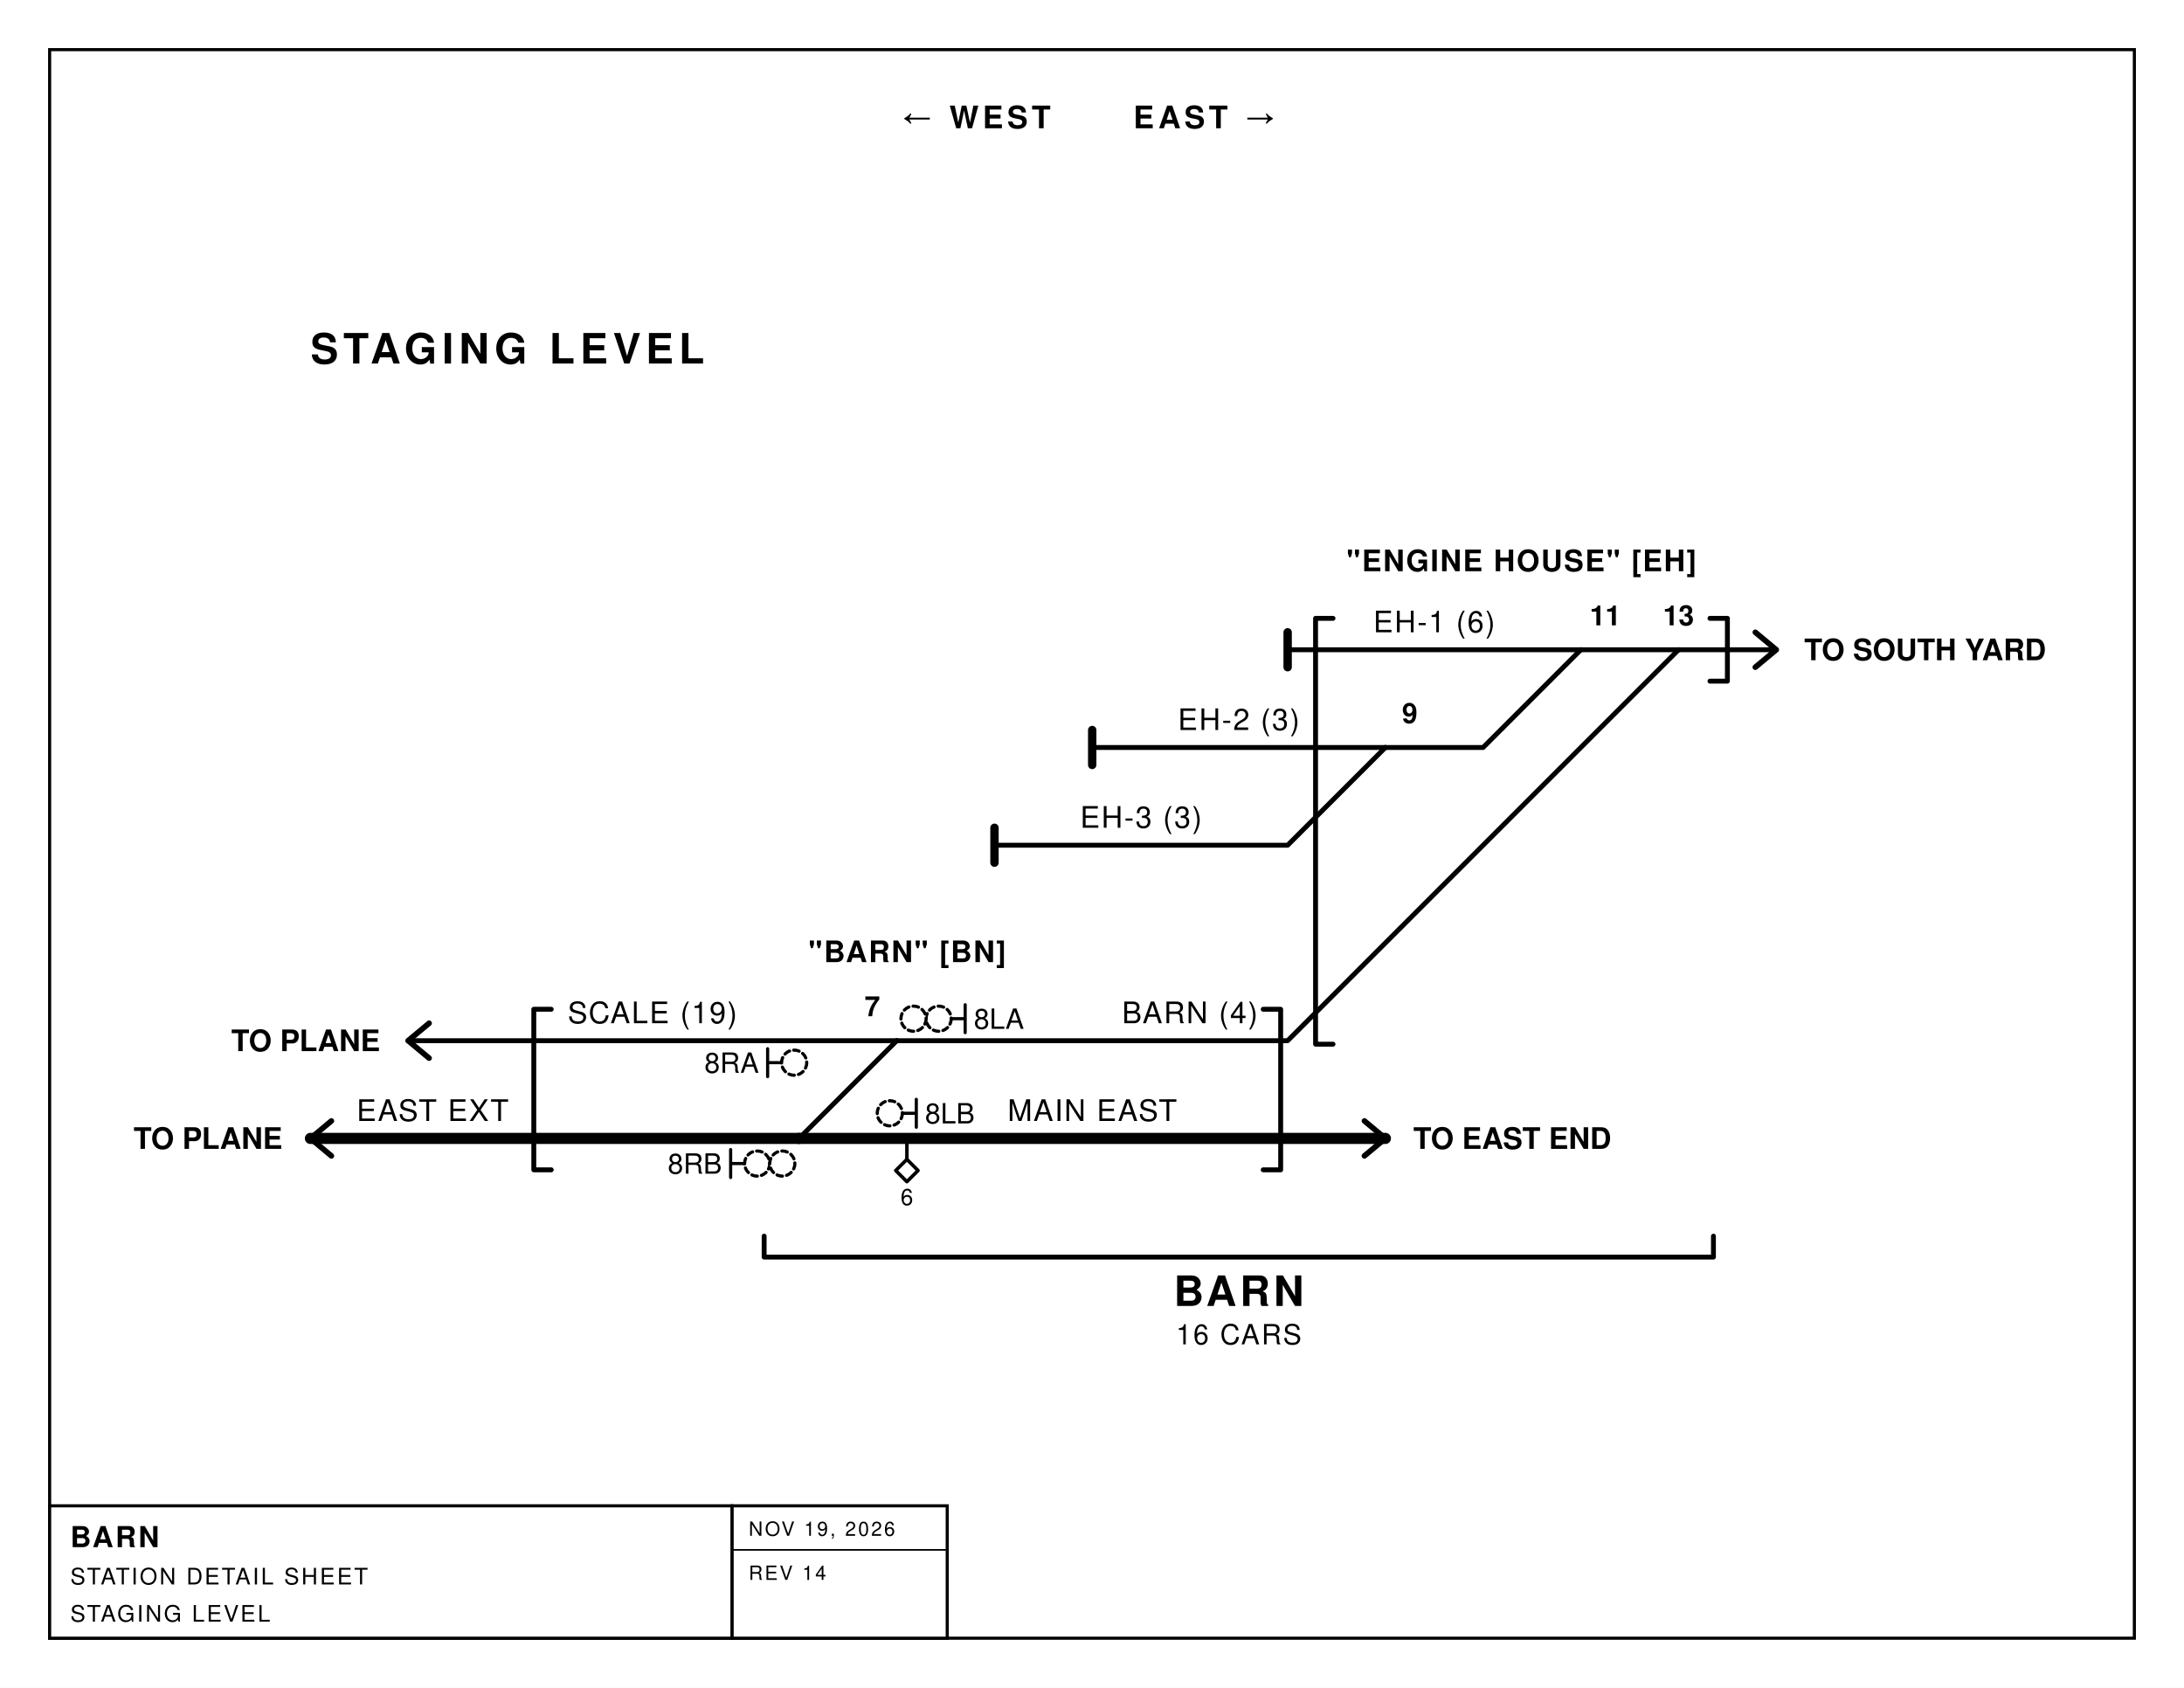
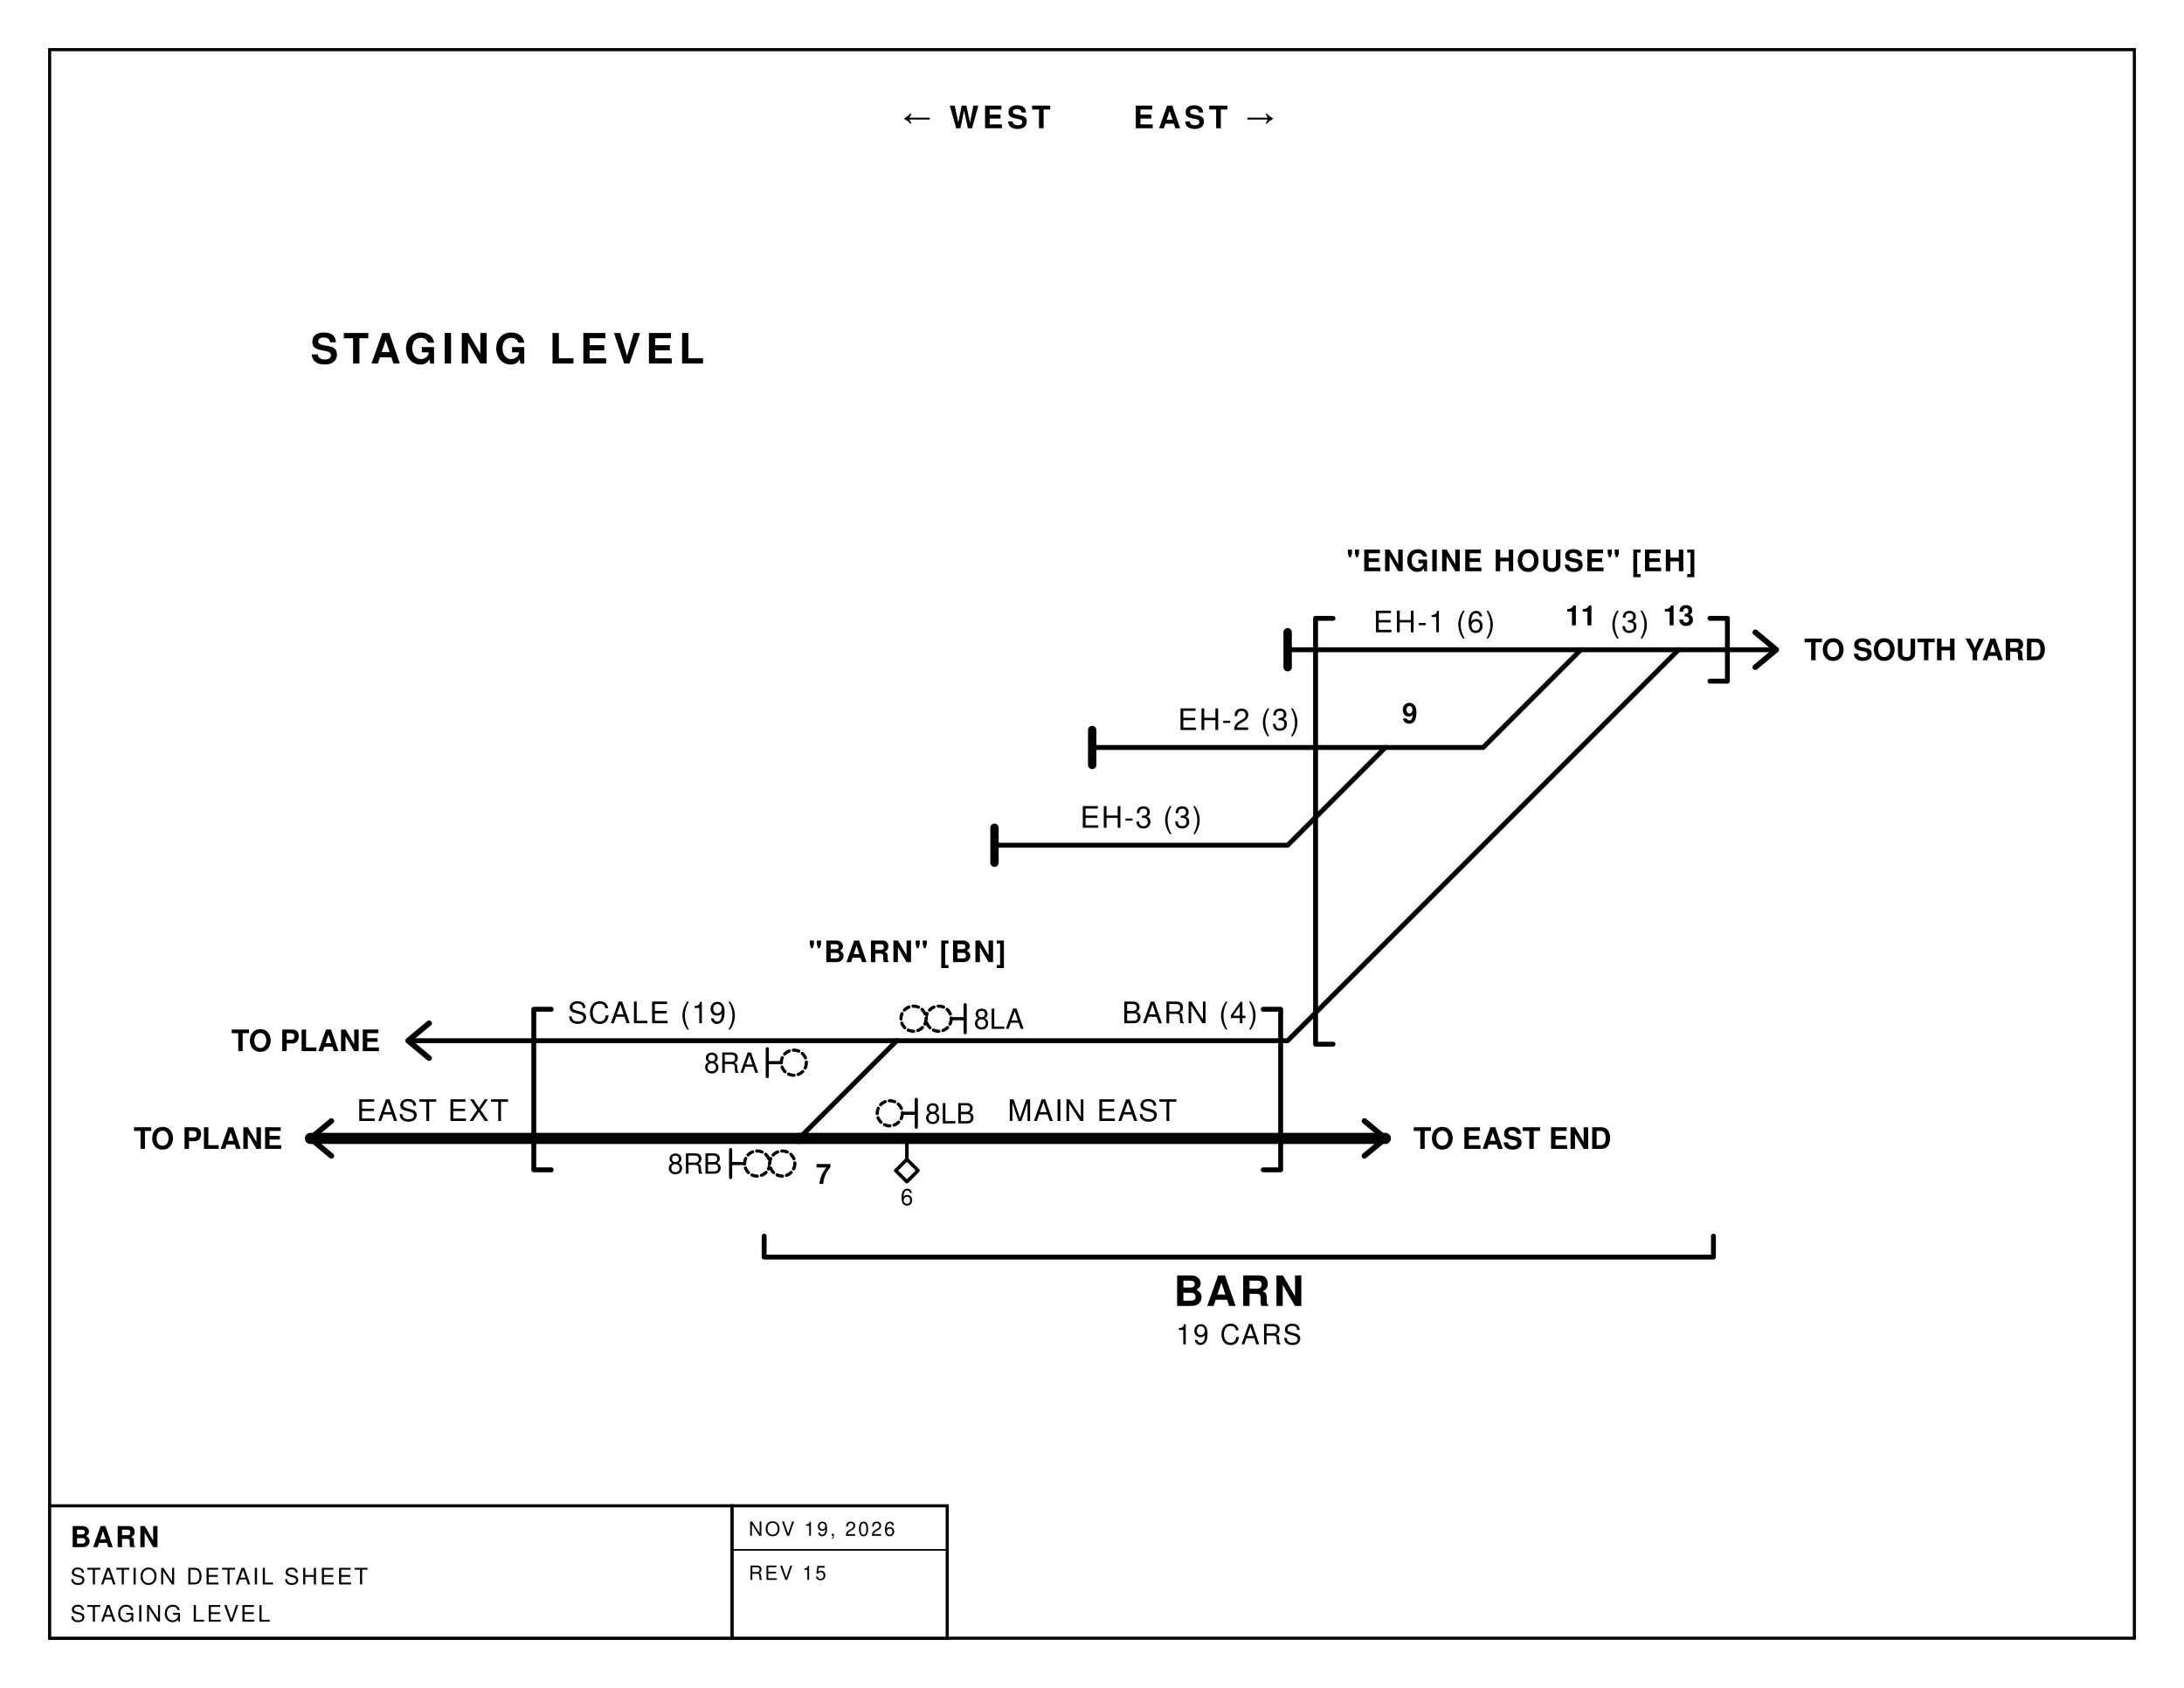
<svg xmlns="http://www.w3.org/2000/svg" viewBox="0 0 1056 816" width="1056" height="816" font-family="'Helvetica Neue',Helvetica,Arial,sans-serif">
  <rect width="1056" height="816" fill="#fff" />
  <rect x="24" y="24" width="1008" height="768" fill="none" stroke="#000" stroke-width="1.5" />
  <g transform="translate(150.1,169.0) scale(1.6875)" fill="none" stroke="#000" stroke-linecap="round" stroke-linejoin="round">
    <path d="M0.0,226.0 L140.0,226.0" stroke-width="3.2" />
    <path d="M140.0,226.0 L308.0,226.0" stroke-width="3.2" />
+     <path d="M140.0,226.0 L168.0,198.0" stroke-width="1.4" />
    <path d="M28.0,198.0 L168.0,198.0" stroke-width="1.4" />
+     <path d="M364.0,86.0 L392.0,86.0" stroke-width="1.4" />
    <path d="M168.0,198.0 L280.0,198.0 L392.0,86.0" stroke-width="1.4" />
-     <path d="M392.0,86.0 L420.0,86.0" stroke-width="1.4" />
-     <path d="M364.0,86.0 L392.0,86.0" stroke-width="1.4" />
-     <path d="M280.0,86.0 L364.0,86.0" stroke-width="1.4" />
    <path d="M308.0,114.0 L336.0,114.0 L364.0,86.0" stroke-width="1.4" />
    <path d="M224.0,114.0 L308.0,114.0" stroke-width="1.4" />
    <path d="M196.0,142.0 L280.0,142.0 L308.0,114.0" stroke-width="1.4" />
-     <path d="M140.0,226.0 L168.0,198.0" stroke-width="1.4" />
+     <path d="M280.0,86.0 L364.0,86.0" stroke-width="1.4" />
+     <path d="M392.0,86.0 L420.0,86.0" stroke-width="1.4" />
    <path d="M0.0,226.0 m6,-5 l-6,5 l6,5" stroke-width="1.6" />
    <path d="M308.0,226.0 m-6,-5 l6,5 l-6,5" stroke-width="1.6" />
    <path d="M28.0,198.0 m6,-5 l-6,5 l6,5" stroke-width="1.6" />
-     <path d="M420.0,86.0 m-6,-5 l6,5 l-6,5" stroke-width="1.6" />
-     <path d="M280.0,81.0 L280.0,91.0" stroke-width="2.4" />
    <path d="M224.0,109.0 L224.0,119.0" stroke-width="2.4" />
    <path d="M196.0,137.0 L196.0,147.0" stroke-width="2.4" />
+     <path d="M280.0,81.0 L280.0,91.0" stroke-width="2.4" />
+     <path d="M420.0,86.0 m-6,-5 l6,5 l-6,5" stroke-width="1.6" />
    <path d="M130.0,254 L130.0,260 L402.0,260 L402.0,254" stroke-width="1.4" />
    <path d="M187.6,187.7 L187.6,195.7 M187.6,191.7 L183.6,191.7" stroke-width="0.9" />
    <circle cx="180.0" cy="191.7" r="3.6" stroke-width="0.9" fill="#fff" stroke-dasharray="1.6 1.2" />
    <circle cx="172.8" cy="191.7" r="3.6" stroke-width="0.9" fill="#fff" stroke-dasharray="1.6 1.2" />
    <path d="M173.6,214.8 L173.6,222.8 M173.6,218.8 L169.6,218.8" stroke-width="0.9" />
    <circle cx="166.0" cy="218.8" r="3.6" stroke-width="0.9" fill="#fff" stroke-dasharray="1.6 1.2" />
-     <path d="M131.0,200.3 L131.0,208.3 M131.0,204.3 L135.0,204.3" stroke-width="0.9" />
-     <circle cx="138.6" cy="204.3" r="3.6" stroke-width="0.9" fill="#fff" stroke-dasharray="1.6 1.2" />
+     <path d="M130.9,200.3 L130.9,208.3 M130.9,204.3 L134.9,204.3" stroke-width="0.9" />
+     <circle cx="138.5" cy="204.3" r="3.6" stroke-width="0.9" fill="#fff" stroke-dasharray="1.6 1.2" />
    <path d="M120.4,229.2 L120.4,237.2 M120.4,233.2 L124.4,233.2" stroke-width="0.9" />
    <circle cx="128.0" cy="233.2" r="3.6" stroke-width="0.9" fill="#fff" stroke-dasharray="1.6 1.2" />
    <circle cx="135.2" cy="233.2" r="3.6" stroke-width="0.9" fill="#fff" stroke-dasharray="1.6 1.2" />
    <path d="M69.0,189.0 L64.0,189.0 L64.0,235.0 L69.0,235.0" stroke-width="1.4" />
    <path d="M273.0,189.0 L278.0,189.0 L278.0,235.0 L273.0,235.0" stroke-width="1.4" />
    <path d="M293.0,77.0 L288.0,77.0 L288.0,199.0 L293.0,199.0" stroke-width="1.4" />
    <path d="M401.0,77.0 L406.0,77.0 L406.0,95.0 L401.0,95.0" stroke-width="1.4" />
    <path d="M170.9,226.0 L170.9,232.0" stroke-width="1" />
    <path d="M170.9,232.0 L174.1,235.2 L170.9,238.4 L167.7,235.2 Z" stroke-width="1" fill="#fff" />
    <text x="0.0" y="4.0" font-size="12" text-anchor="start" font-weight="bold" fill="#000" stroke="none" letter-spacing="1.5">STAGING LEVEL</text>
    <text x="-8.0" y="229.0" font-size="8.5" text-anchor="end" font-weight="bold" fill="#000" stroke="none">TO PLANE</text>
    <text x="316.0" y="229.0" font-size="8.5" text-anchor="start" font-weight="bold" fill="#000" stroke="none">TO EAST END</text>
    <text x="20.0" y="201.0" font-size="8.5" text-anchor="end" font-weight="bold" fill="#000" stroke="none">TO PLANE</text>
    <text x="428.0" y="89.0" font-size="8.5" text-anchor="start" font-weight="bold" fill="#000" stroke="none">TO SOUTH YARD</text>
    <text x="266.0" y="274.0" font-size="12" text-anchor="middle" font-weight="bold" fill="#000" stroke="none" letter-spacing="1">BARN</text>
-     <text x="266.0" y="285.0" font-size="8" text-anchor="middle" font-weight="normal" fill="#000" stroke="none" letter-spacing="0.5">16 CARS</text>
+     <text x="266.0" y="285.0" font-size="8" text-anchor="middle" font-weight="normal" fill="#000" stroke="none" letter-spacing="0.5">19 CARS</text>
    <text x="176.1" y="221.7" font-size="8" text-anchor="start" font-weight="normal" fill="#000" stroke="none">8LB</text>
-     <text x="128.5" y="207.2" font-size="8" text-anchor="end" font-weight="normal" fill="#000" stroke="none">8RA</text>
+     <text x="128.4" y="207.2" font-size="8" text-anchor="end" font-weight="normal" fill="#000" stroke="none">8RA</text>
    <text x="98.0" y="193.0" font-size="8.5" text-anchor="middle" font-weight="normal" fill="#000" stroke="none" letter-spacing="0.4">SCALE (19)</text>
    <text x="190.1" y="194.6" font-size="8" text-anchor="start" font-weight="normal" fill="#000" stroke="none">8LA</text>
    <text x="117.9" y="236.1" font-size="8" text-anchor="end" font-weight="normal" fill="#000" stroke="none">8RB</text>
    <text x="35.0" y="221.0" font-size="8.5" text-anchor="middle" font-weight="normal" fill="#000" stroke="none" letter-spacing="0.4">EAST EXT</text>
    <text x="224.0" y="221.0" font-size="8.5" text-anchor="middle" font-weight="normal" fill="#000" stroke="none" letter-spacing="0.4">MAIN EAST</text>
+     <text x="266.0" y="109.0" font-size="8.5" text-anchor="middle" font-weight="normal" fill="#000" stroke="none" letter-spacing="0.4">EH-2 (3)</text>
    <text x="322.0" y="81.0" font-size="8.5" text-anchor="middle" font-weight="normal" fill="#000" stroke="none" letter-spacing="0.4">EH-1 (6)</text>
-     <text x="266.0" y="109.0" font-size="8.5" text-anchor="middle" font-weight="normal" fill="#000" stroke="none" letter-spacing="0.4">EH-2 (3)</text>
-     <text x="161.0" y="191.0" font-size="8" text-anchor="middle" font-weight="bold" fill="#000" stroke="none">7</text>
+     <text x="147.0" y="239.0" font-size="8" text-anchor="middle" font-weight="bold" fill="#000" stroke="none">7</text>
    <text x="252.0" y="193.0" font-size="8.5" text-anchor="middle" font-weight="normal" fill="#000" stroke="none" letter-spacing="0.4">BARN (4)</text>
-     <text x="347.0" y="63.5" font-size="8.5" text-anchor="middle" font-weight="bold" fill="#000" stroke="none" letter-spacing="0.4">"ENGINE HOUSE" [EH]</text>
-     <text x="238.0" y="137.0" font-size="8.5" text-anchor="middle" font-weight="normal" fill="#000" stroke="none" letter-spacing="0.4">EH-3 (3)</text>
    <text x="170.9" y="245.1" font-size="6.5" text-anchor="middle" font-weight="normal" fill="#000" stroke="none">6</text>
    <text x="171.0" y="175.5" font-size="8.5" text-anchor="middle" font-weight="bold" fill="#000" stroke="none" letter-spacing="0.4">"BARN" [BN]</text>
+     <text x="347.0" y="63.5" font-size="8.5" text-anchor="middle" font-weight="bold" fill="#000" stroke="none" letter-spacing="0.4">"ENGINE HOUSE" [EH]</text>
+     <text x="378.0" y="81.0" font-size="8.5" text-anchor="middle" font-weight="normal" fill="#000" stroke="none" letter-spacing="0.4">(3)</text>
+     <text x="364.0" y="79.0" font-size="8" text-anchor="middle" font-weight="bold" fill="#000" stroke="none">11</text>
+     <text x="238.0" y="137.0" font-size="8.5" text-anchor="middle" font-weight="normal" fill="#000" stroke="none" letter-spacing="0.4">EH-3 (3)</text>
    <text x="392.0" y="79.0" font-size="8" text-anchor="middle" font-weight="bold" fill="#000" stroke="none">13</text>
-     <text x="371.0" y="79.0" font-size="8" text-anchor="middle" font-weight="bold" fill="#000" stroke="none">11</text>
    <text x="315.0" y="107.0" font-size="8" text-anchor="middle" font-weight="bold" fill="#000" stroke="none">9</text>
  </g>
  <text x="508.0" y="62" font-size="15" text-anchor="end" font-weight="bold" letter-spacing="2">← WEST</text>
  <text x="548.0" y="62" font-size="15" text-anchor="start" font-weight="bold" letter-spacing="2">EAST →</text>
  <rect x="24" y="728" width="330" height="64" fill="#fff" stroke="#000" stroke-width="1.5" />
  <text x="34" y="748" font-size="14" font-weight="bold" letter-spacing="1">BARN</text>
  <text x="34" y="766" font-size="11" font-weight="normal" letter-spacing="1">STATION DETAIL SHEET</text>
  <text x="34" y="784" font-size="11" font-weight="normal" letter-spacing="1">STAGING LEVEL</text>
  <rect x="354" y="728" width="104" height="64" fill="#fff" stroke="#000" stroke-width="1.5" />
  <text x="362" y="742.5" font-size="9.5" letter-spacing="1">NOV 19, 2026</text>
  <path d="M354,749.3 L458,749.3" stroke="#000" stroke-width="0.8" />
-   <text x="362" y="763.8" font-size="9.5" letter-spacing="1">REV 14</text>
+   <text x="362" y="763.8" font-size="9.5" letter-spacing="1">REV 15</text>
</svg>
